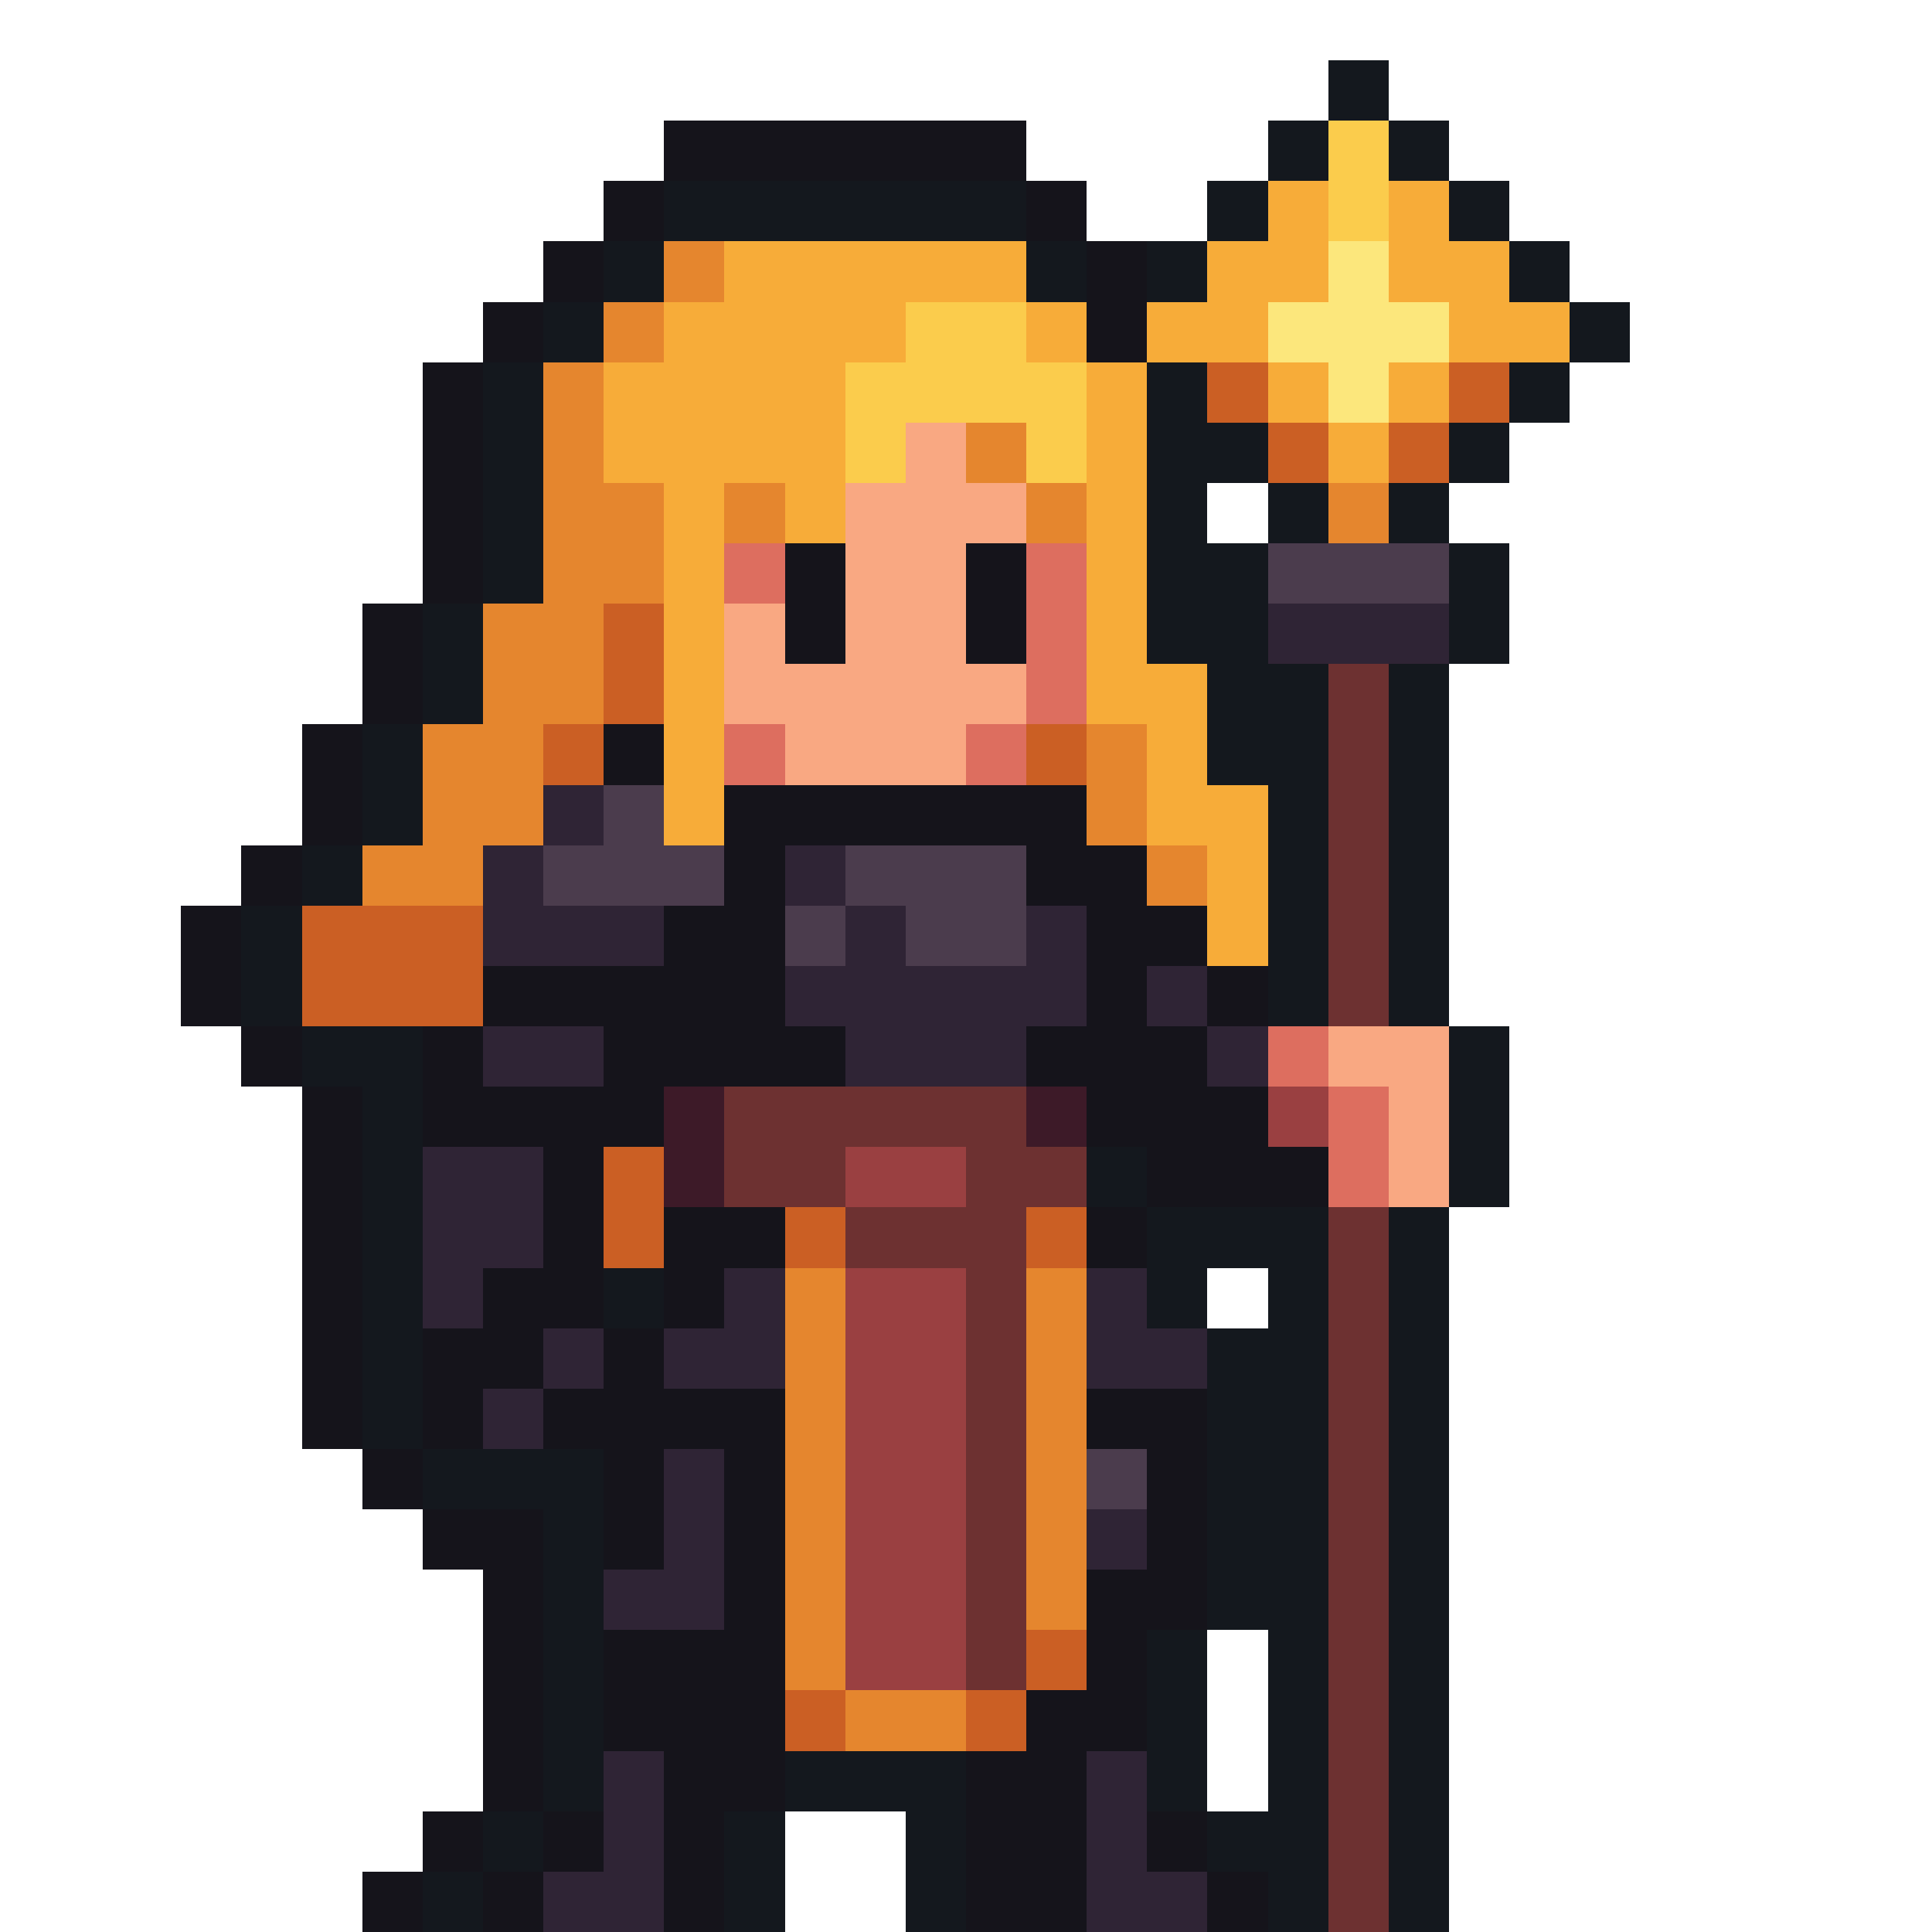
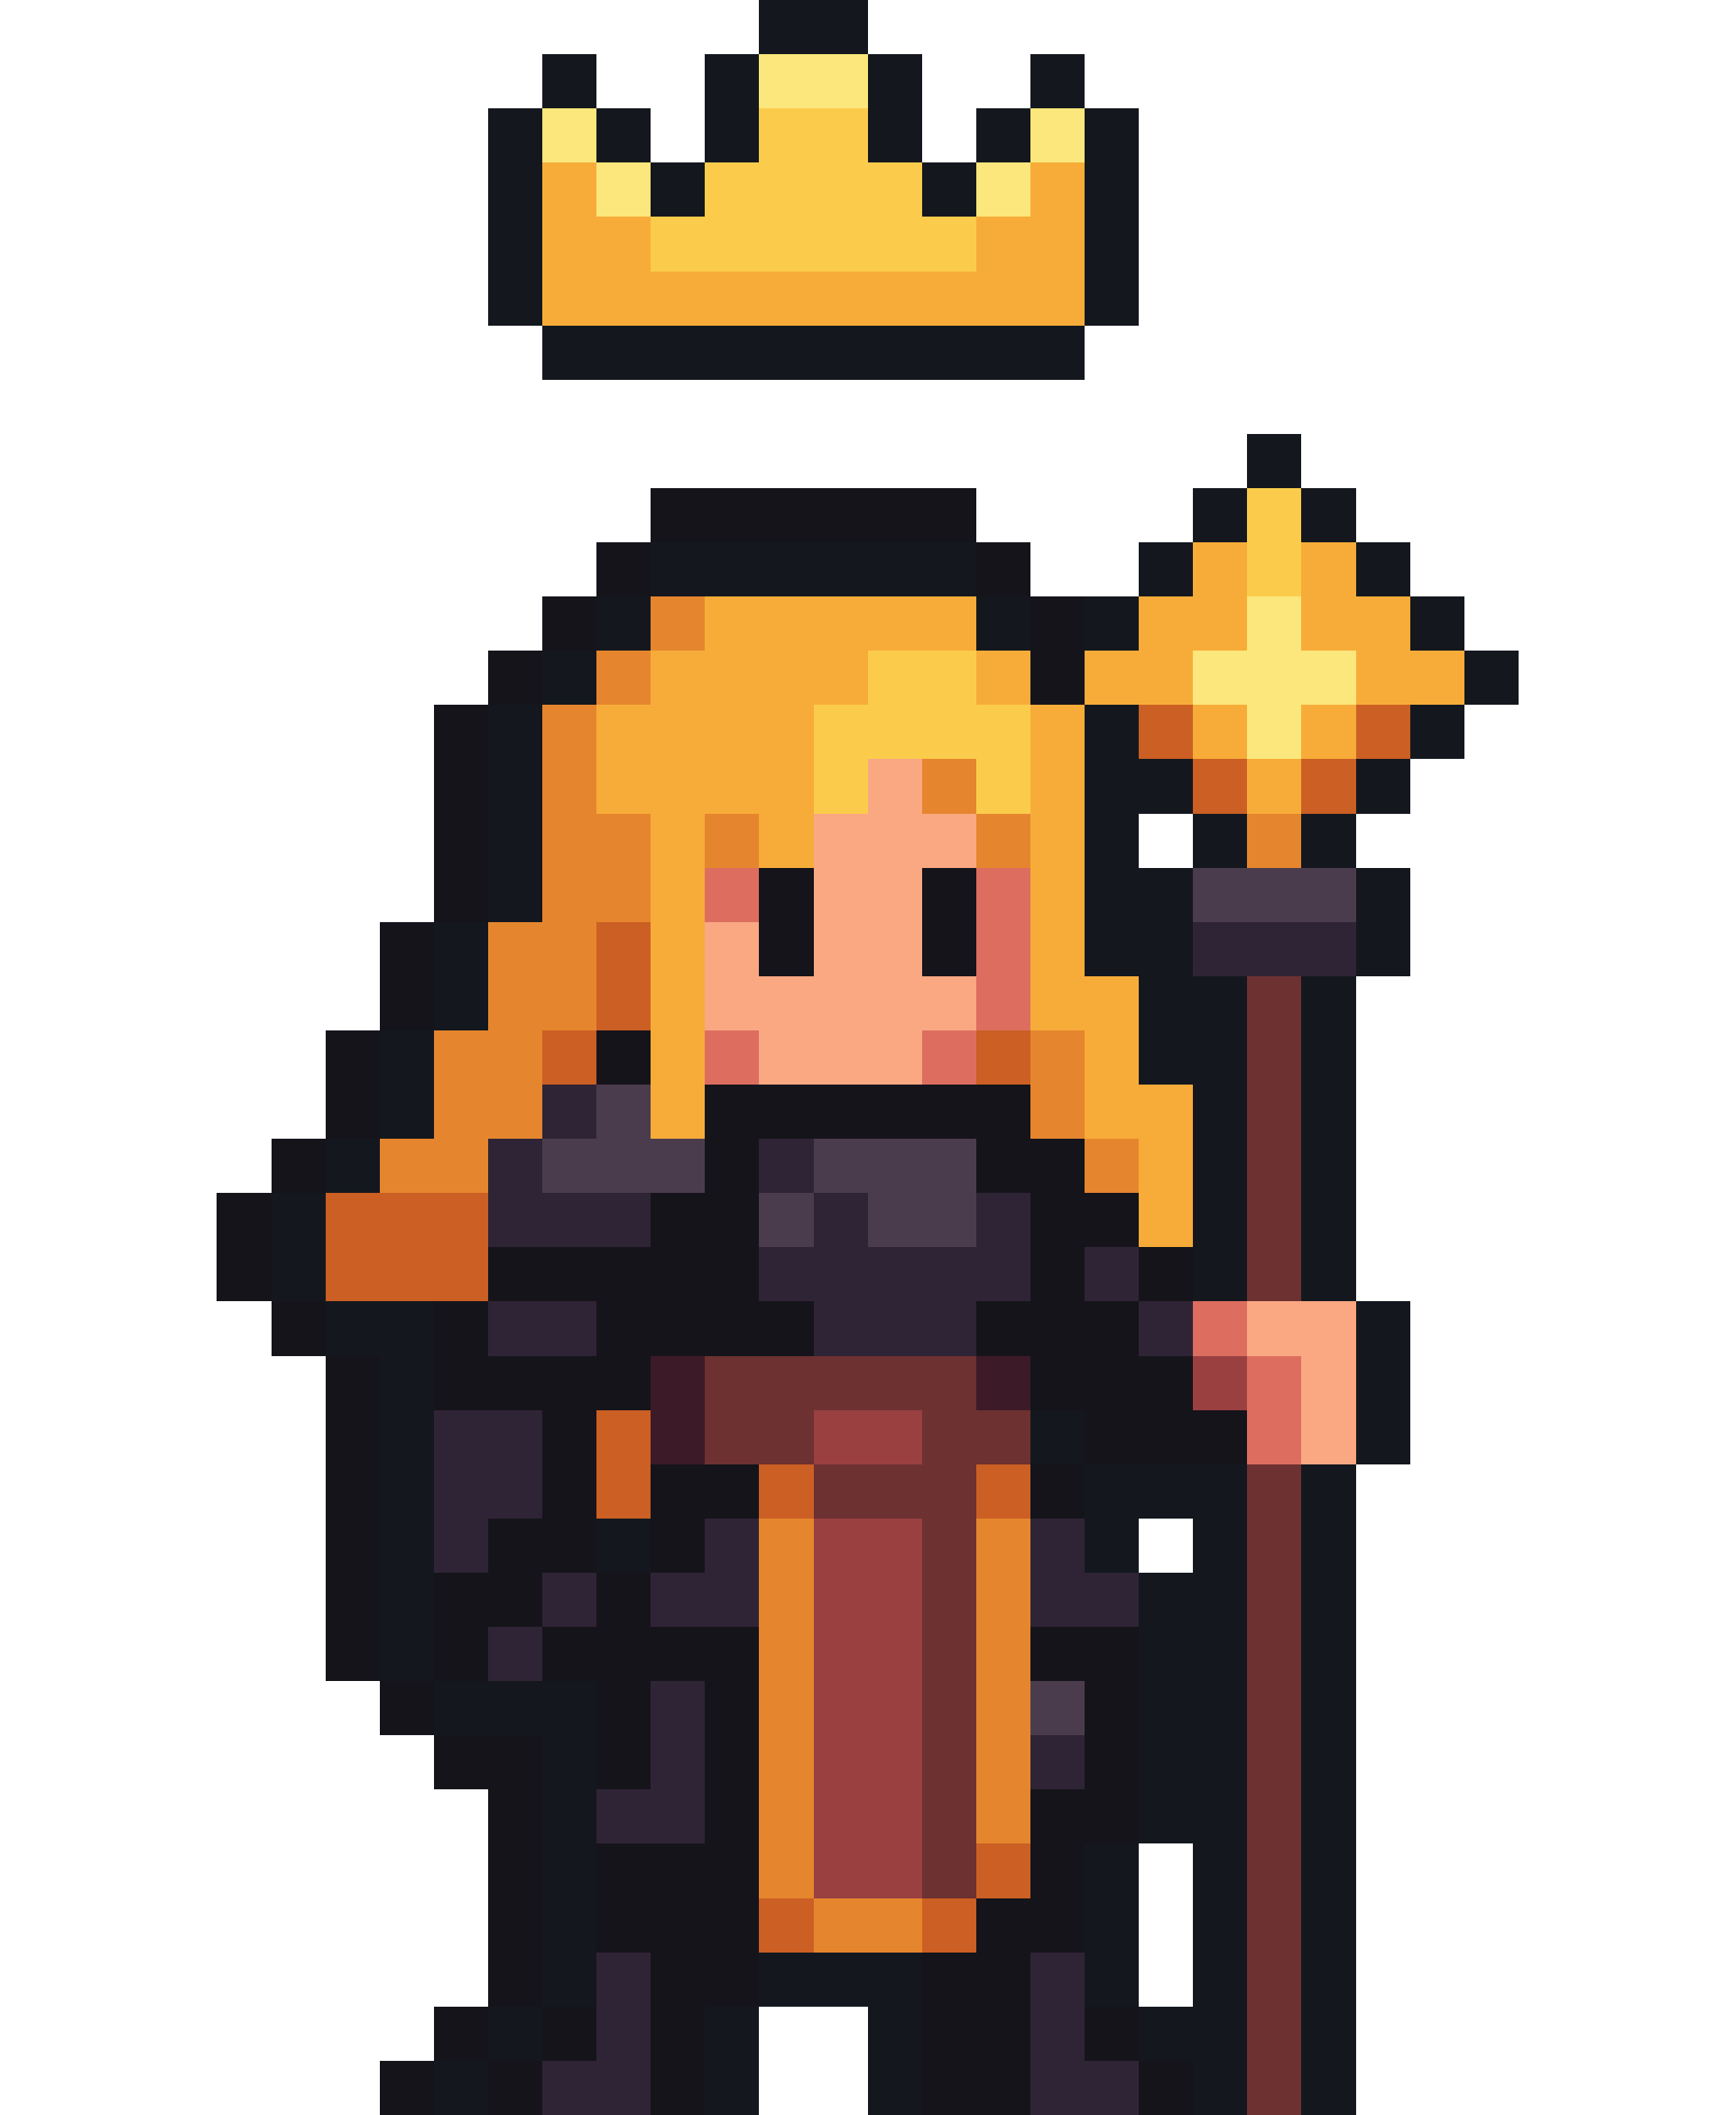
- <svg xmlns="http://www.w3.org/2000/svg" version="1.1" width="32" height="32" shape-rendering="crispEdges">
-   <rect x="22" y="1" width="1" height="1" fill="#14181E" />
-   <rect x="11" y="2" width="6" height="1" fill="#15141B" />
-   <rect x="21" y="2" width="1" height="1" fill="#14181E" />
-   <rect x="22" y="2" width="1" height="2" fill="#FBCC4C" />
-   <rect x="23" y="2" width="1" height="1" fill="#14181E" />
-   <rect x="10" y="3" width="1" height="1" fill="#15141B" />
-   <rect x="11" y="3" width="6" height="1" fill="#14181E" />
-   <rect x="17" y="3" width="1" height="1" fill="#15141B" />
-   <rect x="20" y="3" width="1" height="1" fill="#14181E" />
-   <rect x="21" y="3" width="1" height="2" fill="#F7AC39" />
-   <rect x="23" y="3" width="1" height="2" fill="#F7AC39" />
-   <rect x="24" y="3" width="1" height="1" fill="#14181E" />
-   <rect x="9" y="4" width="1" height="1" fill="#15141B" />
-   <rect x="10" y="4" width="1" height="1" fill="#14181E" />
-   <rect x="11" y="4" width="1" height="1" fill="#E5862E" />
-   <rect x="12" y="4" width="5" height="1" fill="#F7AC39" />
-   <rect x="17" y="4" width="1" height="1" fill="#14181E" />
-   <rect x="18" y="4" width="1" height="2" fill="#15141B" />
-   <rect x="19" y="4" width="1" height="1" fill="#14181E" />
-   <rect x="20" y="4" width="1" height="2" fill="#F7AC39" />
-   <rect x="22" y="4" width="1" height="3" fill="#FCE77C" />
-   <rect x="24" y="4" width="1" height="2" fill="#F7AC39" />
-   <rect x="25" y="4" width="1" height="1" fill="#14181E" />
-   <rect x="8" y="5" width="1" height="1" fill="#15141B" />
-   <rect x="9" y="5" width="1" height="1" fill="#14181E" />
-   <rect x="10" y="5" width="1" height="1" fill="#E5862E" />
-   <rect x="11" y="5" width="4" height="1" fill="#F7AC39" />
-   <rect x="15" y="5" width="2" height="2" fill="#FBCC4C" />
-   <rect x="17" y="5" width="1" height="1" fill="#F7AC39" />
-   <rect x="19" y="5" width="1" height="1" fill="#F7AC39" />
-   <rect x="21" y="5" width="1" height="1" fill="#FCE77C" />
-   <rect x="23" y="5" width="1" height="1" fill="#FCE77C" />
-   <rect x="25" y="5" width="1" height="1" fill="#F7AC39" />
-   <rect x="26" y="5" width="1" height="1" fill="#14181E" />
-   <rect x="7" y="6" width="1" height="4" fill="#15141B" />
-   <rect x="8" y="6" width="1" height="4" fill="#14181E" />
-   <rect x="9" y="6" width="1" height="6" fill="#E5862E" />
-   <rect x="10" y="6" width="4" height="2" fill="#F7AC39" />
-   <rect x="14" y="6" width="1" height="2" fill="#FBCC4C" />
-   <rect x="17" y="6" width="1" height="2" fill="#FBCC4C" />
-   <rect x="18" y="6" width="1" height="6" fill="#F7AC39" />
-   <rect x="19" y="6" width="1" height="5" fill="#14181E" />
-   <rect x="20" y="6" width="1" height="1" fill="#CB5F24" />
-   <rect x="21" y="6" width="1" height="1" fill="#F7AC39" />
-   <rect x="23" y="6" width="1" height="1" fill="#F7AC39" />
-   <rect x="24" y="6" width="1" height="1" fill="#CB5F24" />
-   <rect x="25" y="6" width="1" height="1" fill="#14181E" />
-   <rect x="15" y="7" width="1" height="6" fill="#F9A882" />
-   <rect x="16" y="7" width="1" height="1" fill="#E5862E" />
-   <rect x="20" y="7" width="1" height="1" fill="#14181E" />
-   <rect x="21" y="7" width="1" height="1" fill="#CB5F24" />
-   <rect x="22" y="7" width="1" height="1" fill="#F7AC39" />
-   <rect x="23" y="7" width="1" height="1" fill="#CB5F24" />
-   <rect x="24" y="7" width="1" height="1" fill="#14181E" />
-   <rect x="10" y="8" width="1" height="2" fill="#E5862E" />
-   <rect x="11" y="8" width="1" height="6" fill="#F7AC39" />
-   <rect x="12" y="8" width="1" height="1" fill="#E5862E" />
-   <rect x="13" y="8" width="1" height="1" fill="#F7AC39" />
-   <rect x="14" y="8" width="1" height="5" fill="#F9A882" />
-   <rect x="16" y="8" width="1" height="1" fill="#F9A882" />
-   <rect x="17" y="8" width="1" height="1" fill="#E5862E" />
-   <rect x="21" y="8" width="1" height="1" fill="#14181E" />
-   <rect x="22" y="8" width="1" height="1" fill="#E5862E" />
+ <svg xmlns="http://www.w3.org/2000/svg" version="1.1" width="32" height="39" shape-rendering="crispEdges">
+   <rect x="14" y="0" width="2" height="1" fill="#14181E" />
+   <rect x="10" y="1" width="1" height="1" fill="#14181E" />
+   <rect x="13" y="1" width="1" height="2" fill="#14181E" />
+   <rect x="14" y="1" width="2" height="1" fill="#FCE77C" />
+   <rect x="16" y="1" width="1" height="2" fill="#14181E" />
+   <rect x="19" y="1" width="1" height="1" fill="#14181E" />
+   <rect x="9" y="2" width="1" height="4" fill="#14181E" />
+   <rect x="10" y="2" width="1" height="1" fill="#FCE77C" />
+   <rect x="11" y="2" width="1" height="1" fill="#14181E" />
+   <rect x="14" y="2" width="2" height="3" fill="#FBCC4C" />
+   <rect x="18" y="2" width="1" height="1" fill="#14181E" />
+   <rect x="19" y="2" width="1" height="1" fill="#FCE77C" />
+   <rect x="20" y="2" width="1" height="4" fill="#14181E" />
+   <rect x="10" y="3" width="1" height="3" fill="#F7AC39" />
+   <rect x="11" y="3" width="1" height="1" fill="#FCE77C" />
+   <rect x="12" y="3" width="1" height="1" fill="#14181E" />
+   <rect x="13" y="3" width="1" height="2" fill="#FBCC4C" />
+   <rect x="16" y="3" width="1" height="2" fill="#FBCC4C" />
+   <rect x="17" y="3" width="1" height="1" fill="#14181E" />
+   <rect x="18" y="3" width="1" height="1" fill="#FCE77C" />
+   <rect x="19" y="3" width="1" height="3" fill="#F7AC39" />
+   <rect x="11" y="4" width="1" height="2" fill="#F7AC39" />
+   <rect x="12" y="4" width="1" height="1" fill="#FBCC4C" />
+   <rect x="17" y="4" width="1" height="1" fill="#FBCC4C" />
+   <rect x="18" y="4" width="1" height="2" fill="#F7AC39" />
+   <rect x="12" y="5" width="6" height="1" fill="#F7AC39" />
+   <rect x="10" y="6" width="10" height="1" fill="#14181E" />
  <rect x="23" y="8" width="1" height="1" fill="#14181E" />
-   <rect x="12" y="9" width="1" height="1" fill="#DD6E5F" />
-   <rect x="13" y="9" width="1" height="2" fill="#15141B" />
-   <rect x="16" y="9" width="1" height="2" fill="#15141B" />
-   <rect x="17" y="9" width="1" height="3" fill="#DD6E5F" />
-   <rect x="20" y="9" width="1" height="4" fill="#14181E" />
-   <rect x="21" y="9" width="3" height="1" fill="#4B3C4D" />
-   <rect x="24" y="9" width="1" height="2" fill="#14181E" />
-   <rect x="6" y="10" width="1" height="2" fill="#15141B" />
-   <rect x="7" y="10" width="1" height="2" fill="#14181E" />
-   <rect x="8" y="10" width="1" height="4" fill="#E5862E" />
-   <rect x="10" y="10" width="1" height="2" fill="#CB5F24" />
-   <rect x="12" y="10" width="1" height="2" fill="#F9A882" />
-   <rect x="21" y="10" width="3" height="1" fill="#2F2435" />
-   <rect x="13" y="11" width="1" height="2" fill="#F9A882" />
-   <rect x="16" y="11" width="1" height="1" fill="#F9A882" />
-   <rect x="19" y="11" width="1" height="3" fill="#F7AC39" />
-   <rect x="21" y="11" width="1" height="6" fill="#14181E" />
-   <rect x="22" y="11" width="1" height="6" fill="#6D3131" />
-   <rect x="23" y="11" width="1" height="6" fill="#14181E" />
-   <rect x="5" y="12" width="1" height="2" fill="#15141B" />
-   <rect x="6" y="12" width="1" height="2" fill="#14181E" />
-   <rect x="7" y="12" width="1" height="3" fill="#E5862E" />
-   <rect x="9" y="12" width="1" height="1" fill="#CB5F24" />
-   <rect x="10" y="12" width="1" height="1" fill="#15141B" />
-   <rect x="12" y="12" width="1" height="1" fill="#DD6E5F" />
-   <rect x="16" y="12" width="1" height="1" fill="#DD6E5F" />
-   <rect x="17" y="12" width="1" height="1" fill="#CB5F24" />
-   <rect x="18" y="12" width="1" height="2" fill="#E5862E" />
-   <rect x="9" y="13" width="1" height="1" fill="#2F2435" />
-   <rect x="10" y="13" width="1" height="2" fill="#4B3C4D" />
-   <rect x="12" y="13" width="6" height="1" fill="#15141B" />
-   <rect x="20" y="13" width="1" height="3" fill="#F7AC39" />
-   <rect x="4" y="14" width="1" height="1" fill="#15141B" />
-   <rect x="5" y="14" width="1" height="1" fill="#14181E" />
-   <rect x="6" y="14" width="1" height="1" fill="#E5862E" />
-   <rect x="8" y="14" width="1" height="2" fill="#2F2435" />
-   <rect x="9" y="14" width="1" height="1" fill="#4B3C4D" />
-   <rect x="11" y="14" width="1" height="1" fill="#4B3C4D" />
-   <rect x="12" y="14" width="1" height="4" fill="#15141B" />
-   <rect x="13" y="14" width="1" height="1" fill="#2F2435" />
-   <rect x="14" y="14" width="3" height="1" fill="#4B3C4D" />
-   <rect x="17" y="14" width="2" height="1" fill="#15141B" />
-   <rect x="19" y="14" width="1" height="1" fill="#E5862E" />
-   <rect x="3" y="15" width="1" height="2" fill="#15141B" />
-   <rect x="4" y="15" width="1" height="2" fill="#14181E" />
-   <rect x="5" y="15" width="3" height="2" fill="#CB5F24" />
-   <rect x="9" y="15" width="2" height="1" fill="#2F2435" />
-   <rect x="11" y="15" width="1" height="3" fill="#15141B" />
-   <rect x="13" y="15" width="1" height="1" fill="#4B3C4D" />
-   <rect x="14" y="15" width="1" height="3" fill="#2F2435" />
-   <rect x="15" y="15" width="2" height="1" fill="#4B3C4D" />
-   <rect x="17" y="15" width="1" height="2" fill="#2F2435" />
-   <rect x="18" y="15" width="2" height="1" fill="#15141B" />
-   <rect x="8" y="16" width="3" height="1" fill="#15141B" />
-   <rect x="13" y="16" width="1" height="1" fill="#2F2435" />
-   <rect x="15" y="16" width="2" height="2" fill="#2F2435" />
-   <rect x="18" y="16" width="1" height="3" fill="#15141B" />
-   <rect x="19" y="16" width="1" height="1" fill="#2F2435" />
-   <rect x="20" y="16" width="1" height="1" fill="#15141B" />
-   <rect x="4" y="17" width="1" height="1" fill="#15141B" />
-   <rect x="5" y="17" width="2" height="1" fill="#14181E" />
+   <rect x="12" y="9" width="6" height="1" fill="#15141B" />
+   <rect x="22" y="9" width="1" height="1" fill="#14181E" />
+   <rect x="23" y="9" width="1" height="2" fill="#FBCC4C" />
+   <rect x="24" y="9" width="1" height="1" fill="#14181E" />
+   <rect x="11" y="10" width="1" height="1" fill="#15141B" />
+   <rect x="12" y="10" width="6" height="1" fill="#14181E" />
+   <rect x="18" y="10" width="1" height="1" fill="#15141B" />
+   <rect x="21" y="10" width="1" height="1" fill="#14181E" />
+   <rect x="22" y="10" width="1" height="2" fill="#F7AC39" />
+   <rect x="24" y="10" width="1" height="2" fill="#F7AC39" />
+   <rect x="25" y="10" width="1" height="1" fill="#14181E" />
+   <rect x="10" y="11" width="1" height="1" fill="#15141B" />
+   <rect x="11" y="11" width="1" height="1" fill="#14181E" />
+   <rect x="12" y="11" width="1" height="1" fill="#E5862E" />
+   <rect x="13" y="11" width="5" height="1" fill="#F7AC39" />
+   <rect x="18" y="11" width="1" height="1" fill="#14181E" />
+   <rect x="19" y="11" width="1" height="2" fill="#15141B" />
+   <rect x="20" y="11" width="1" height="1" fill="#14181E" />
+   <rect x="21" y="11" width="1" height="2" fill="#F7AC39" />
+   <rect x="23" y="11" width="1" height="3" fill="#FCE77C" />
+   <rect x="25" y="11" width="1" height="2" fill="#F7AC39" />
+   <rect x="26" y="11" width="1" height="1" fill="#14181E" />
+   <rect x="9" y="12" width="1" height="1" fill="#15141B" />
+   <rect x="10" y="12" width="1" height="1" fill="#14181E" />
+   <rect x="11" y="12" width="1" height="1" fill="#E5862E" />
+   <rect x="12" y="12" width="4" height="1" fill="#F7AC39" />
+   <rect x="16" y="12" width="2" height="2" fill="#FBCC4C" />
+   <rect x="18" y="12" width="1" height="1" fill="#F7AC39" />
+   <rect x="20" y="12" width="1" height="1" fill="#F7AC39" />
+   <rect x="22" y="12" width="1" height="1" fill="#FCE77C" />
+   <rect x="24" y="12" width="1" height="1" fill="#FCE77C" />
+   <rect x="26" y="12" width="1" height="1" fill="#F7AC39" />
+   <rect x="27" y="12" width="1" height="1" fill="#14181E" />
+   <rect x="8" y="13" width="1" height="4" fill="#15141B" />
+   <rect x="9" y="13" width="1" height="4" fill="#14181E" />
+   <rect x="10" y="13" width="1" height="6" fill="#E5862E" />
+   <rect x="11" y="13" width="4" height="2" fill="#F7AC39" />
+   <rect x="15" y="13" width="1" height="2" fill="#FBCC4C" />
+   <rect x="18" y="13" width="1" height="2" fill="#FBCC4C" />
+   <rect x="19" y="13" width="1" height="6" fill="#F7AC39" />
+   <rect x="20" y="13" width="1" height="5" fill="#14181E" />
+   <rect x="21" y="13" width="1" height="1" fill="#CB5F24" />
+   <rect x="22" y="13" width="1" height="1" fill="#F7AC39" />
+   <rect x="24" y="13" width="1" height="1" fill="#F7AC39" />
+   <rect x="25" y="13" width="1" height="1" fill="#CB5F24" />
+   <rect x="26" y="13" width="1" height="1" fill="#14181E" />
+   <rect x="16" y="14" width="1" height="6" fill="#F9A882" />
+   <rect x="17" y="14" width="1" height="1" fill="#E5862E" />
+   <rect x="21" y="14" width="1" height="1" fill="#14181E" />
+   <rect x="22" y="14" width="1" height="1" fill="#CB5F24" />
+   <rect x="23" y="14" width="1" height="1" fill="#F7AC39" />
+   <rect x="24" y="14" width="1" height="1" fill="#CB5F24" />
+   <rect x="25" y="14" width="1" height="1" fill="#14181E" />
+   <rect x="11" y="15" width="1" height="2" fill="#E5862E" />
+   <rect x="12" y="15" width="1" height="6" fill="#F7AC39" />
+   <rect x="13" y="15" width="1" height="1" fill="#E5862E" />
+   <rect x="14" y="15" width="1" height="1" fill="#F7AC39" />
+   <rect x="15" y="15" width="1" height="5" fill="#F9A882" />
+   <rect x="17" y="15" width="1" height="1" fill="#F9A882" />
+   <rect x="18" y="15" width="1" height="1" fill="#E5862E" />
+   <rect x="22" y="15" width="1" height="1" fill="#14181E" />
+   <rect x="23" y="15" width="1" height="1" fill="#E5862E" />
+   <rect x="24" y="15" width="1" height="1" fill="#14181E" />
+   <rect x="13" y="16" width="1" height="1" fill="#DD6E5F" />
+   <rect x="14" y="16" width="1" height="2" fill="#15141B" />
+   <rect x="17" y="16" width="1" height="2" fill="#15141B" />
+   <rect x="18" y="16" width="1" height="3" fill="#DD6E5F" />
+   <rect x="21" y="16" width="1" height="4" fill="#14181E" />
+   <rect x="22" y="16" width="3" height="1" fill="#4B3C4D" />
+   <rect x="25" y="16" width="1" height="2" fill="#14181E" />
  <rect x="7" y="17" width="1" height="2" fill="#15141B" />
-   <rect x="8" y="17" width="2" height="1" fill="#2F2435" />
-   <rect x="10" y="17" width="1" height="2" fill="#15141B" />
-   <rect x="13" y="17" width="1" height="1" fill="#15141B" />
-   <rect x="17" y="17" width="1" height="1" fill="#15141B" />
-   <rect x="19" y="17" width="1" height="3" fill="#15141B" />
-   <rect x="20" y="17" width="1" height="1" fill="#2F2435" />
-   <rect x="21" y="17" width="1" height="1" fill="#DD6E5F" />
-   <rect x="22" y="17" width="2" height="1" fill="#F9A882" />
-   <rect x="24" y="17" width="1" height="3" fill="#14181E" />
-   <rect x="5" y="18" width="1" height="6" fill="#15141B" />
-   <rect x="6" y="18" width="1" height="6" fill="#14181E" />
-   <rect x="8" y="18" width="2" height="1" fill="#15141B" />
-   <rect x="11" y="18" width="1" height="2" fill="#3D1A28" />
-   <rect x="12" y="18" width="5" height="1" fill="#6D3131" />
-   <rect x="17" y="18" width="1" height="1" fill="#3D1A28" />
-   <rect x="20" y="18" width="1" height="2" fill="#15141B" />
-   <rect x="21" y="18" width="1" height="1" fill="#9A4041" />
-   <rect x="22" y="18" width="1" height="2" fill="#DD6E5F" />
-   <rect x="23" y="18" width="1" height="2" fill="#F9A882" />
-   <rect x="7" y="19" width="2" height="2" fill="#2F2435" />
-   <rect x="9" y="19" width="1" height="3" fill="#15141B" />
-   <rect x="10" y="19" width="1" height="2" fill="#CB5F24" />
-   <rect x="12" y="19" width="2" height="1" fill="#6D3131" />
-   <rect x="14" y="19" width="2" height="1" fill="#9A4041" />
-   <rect x="16" y="19" width="2" height="1" fill="#6D3131" />
-   <rect x="18" y="19" width="1" height="1" fill="#14181E" />
-   <rect x="21" y="19" width="1" height="1" fill="#15141B" />
-   <rect x="11" y="20" width="2" height="1" fill="#15141B" />
-   <rect x="13" y="20" width="1" height="1" fill="#CB5F24" />
-   <rect x="14" y="20" width="3" height="1" fill="#6D3131" />
-   <rect x="17" y="20" width="1" height="1" fill="#CB5F24" />
-   <rect x="18" y="20" width="1" height="1" fill="#15141B" />
-   <rect x="19" y="20" width="3" height="1" fill="#14181E" />
-   <rect x="22" y="20" width="1" height="12" fill="#6D3131" />
-   <rect x="23" y="20" width="1" height="12" fill="#14181E" />
-   <rect x="7" y="21" width="1" height="1" fill="#2F2435" />
-   <rect x="8" y="21" width="1" height="2" fill="#15141B" />
-   <rect x="10" y="21" width="1" height="1" fill="#14181E" />
-   <rect x="11" y="21" width="1" height="1" fill="#15141B" />
-   <rect x="12" y="21" width="1" height="2" fill="#2F2435" />
-   <rect x="13" y="21" width="1" height="7" fill="#E5862E" />
-   <rect x="14" y="21" width="2" height="7" fill="#9A4041" />
-   <rect x="16" y="21" width="1" height="7" fill="#6D3131" />
-   <rect x="17" y="21" width="1" height="6" fill="#E5862E" />
-   <rect x="18" y="21" width="1" height="2" fill="#2F2435" />
-   <rect x="19" y="21" width="1" height="1" fill="#14181E" />
-   <rect x="21" y="21" width="1" height="11" fill="#14181E" />
-   <rect x="7" y="22" width="1" height="2" fill="#15141B" />
-   <rect x="9" y="22" width="1" height="1" fill="#2F2435" />
-   <rect x="10" y="22" width="1" height="4" fill="#15141B" />
-   <rect x="11" y="22" width="1" height="1" fill="#2F2435" />
-   <rect x="19" y="22" width="1" height="1" fill="#2F2435" />
-   <rect x="20" y="22" width="1" height="5" fill="#14181E" />
-   <rect x="8" y="23" width="1" height="1" fill="#2F2435" />
-   <rect x="9" y="23" width="1" height="1" fill="#15141B" />
-   <rect x="11" y="23" width="2" height="1" fill="#15141B" />
-   <rect x="18" y="23" width="2" height="1" fill="#15141B" />
-   <rect x="6" y="24" width="1" height="1" fill="#15141B" />
-   <rect x="7" y="24" width="3" height="1" fill="#14181E" />
-   <rect x="11" y="24" width="1" height="3" fill="#2F2435" />
-   <rect x="12" y="24" width="1" height="6" fill="#15141B" />
-   <rect x="18" y="24" width="1" height="1" fill="#4B3C4D" />
-   <rect x="19" y="24" width="1" height="3" fill="#15141B" />
-   <rect x="7" y="25" width="2" height="1" fill="#15141B" />
-   <rect x="9" y="25" width="1" height="5" fill="#14181E" />
-   <rect x="18" y="25" width="1" height="1" fill="#2F2435" />
-   <rect x="8" y="26" width="1" height="4" fill="#15141B" />
-   <rect x="10" y="26" width="1" height="1" fill="#2F2435" />
-   <rect x="18" y="26" width="1" height="3" fill="#15141B" />
-   <rect x="10" y="27" width="2" height="2" fill="#15141B" />
-   <rect x="17" y="27" width="1" height="1" fill="#CB5F24" />
-   <rect x="19" y="27" width="1" height="3" fill="#14181E" />
-   <rect x="13" y="28" width="1" height="1" fill="#CB5F24" />
-   <rect x="14" y="28" width="2" height="1" fill="#E5862E" />
-   <rect x="16" y="28" width="1" height="1" fill="#CB5F24" />
-   <rect x="17" y="28" width="1" height="4" fill="#15141B" />
-   <rect x="10" y="29" width="1" height="3" fill="#2F2435" />
-   <rect x="11" y="29" width="1" height="3" fill="#15141B" />
-   <rect x="13" y="29" width="3" height="1" fill="#14181E" />
-   <rect x="16" y="29" width="1" height="3" fill="#15141B" />
-   <rect x="18" y="29" width="1" height="3" fill="#2F2435" />
-   <rect x="7" y="30" width="1" height="1" fill="#15141B" />
-   <rect x="8" y="30" width="1" height="1" fill="#14181E" />
-   <rect x="9" y="30" width="1" height="1" fill="#15141B" />
-   <rect x="12" y="30" width="1" height="2" fill="#14181E" />
-   <rect x="15" y="30" width="1" height="2" fill="#14181E" />
-   <rect x="19" y="30" width="1" height="1" fill="#15141B" />
-   <rect x="20" y="30" width="1" height="1" fill="#14181E" />
-   <rect x="6" y="31" width="1" height="1" fill="#15141B" />
-   <rect x="7" y="31" width="1" height="1" fill="#14181E" />
-   <rect x="8" y="31" width="1" height="1" fill="#15141B" />
-   <rect x="9" y="31" width="1" height="1" fill="#2F2435" />
-   <rect x="19" y="31" width="1" height="1" fill="#2F2435" />
-   <rect x="20" y="31" width="1" height="1" fill="#15141B" />
+   <rect x="8" y="17" width="1" height="2" fill="#14181E" />
+   <rect x="9" y="17" width="1" height="4" fill="#E5862E" />
+   <rect x="11" y="17" width="1" height="2" fill="#CB5F24" />
+   <rect x="13" y="17" width="1" height="2" fill="#F9A882" />
+   <rect x="22" y="17" width="3" height="1" fill="#2F2435" />
+   <rect x="14" y="18" width="1" height="2" fill="#F9A882" />
+   <rect x="17" y="18" width="1" height="1" fill="#F9A882" />
+   <rect x="20" y="18" width="1" height="3" fill="#F7AC39" />
+   <rect x="22" y="18" width="1" height="6" fill="#14181E" />
+   <rect x="23" y="18" width="1" height="6" fill="#6D3131" />
+   <rect x="24" y="18" width="1" height="6" fill="#14181E" />
+   <rect x="6" y="19" width="1" height="2" fill="#15141B" />
+   <rect x="7" y="19" width="1" height="2" fill="#14181E" />
+   <rect x="8" y="19" width="1" height="3" fill="#E5862E" />
+   <rect x="10" y="19" width="1" height="1" fill="#CB5F24" />
+   <rect x="11" y="19" width="1" height="1" fill="#15141B" />
+   <rect x="13" y="19" width="1" height="1" fill="#DD6E5F" />
+   <rect x="17" y="19" width="1" height="1" fill="#DD6E5F" />
+   <rect x="18" y="19" width="1" height="1" fill="#CB5F24" />
+   <rect x="19" y="19" width="1" height="2" fill="#E5862E" />
+   <rect x="10" y="20" width="1" height="1" fill="#2F2435" />
+   <rect x="11" y="20" width="1" height="2" fill="#4B3C4D" />
+   <rect x="13" y="20" width="6" height="1" fill="#15141B" />
+   <rect x="21" y="20" width="1" height="3" fill="#F7AC39" />
+   <rect x="5" y="21" width="1" height="1" fill="#15141B" />
+   <rect x="6" y="21" width="1" height="1" fill="#14181E" />
+   <rect x="7" y="21" width="1" height="1" fill="#E5862E" />
+   <rect x="9" y="21" width="1" height="2" fill="#2F2435" />
+   <rect x="10" y="21" width="1" height="1" fill="#4B3C4D" />
+   <rect x="12" y="21" width="1" height="1" fill="#4B3C4D" />
+   <rect x="13" y="21" width="1" height="4" fill="#15141B" />
+   <rect x="14" y="21" width="1" height="1" fill="#2F2435" />
+   <rect x="15" y="21" width="3" height="1" fill="#4B3C4D" />
+   <rect x="18" y="21" width="2" height="1" fill="#15141B" />
+   <rect x="20" y="21" width="1" height="1" fill="#E5862E" />
+   <rect x="4" y="22" width="1" height="2" fill="#15141B" />
+   <rect x="5" y="22" width="1" height="2" fill="#14181E" />
+   <rect x="6" y="22" width="3" height="2" fill="#CB5F24" />
+   <rect x="10" y="22" width="2" height="1" fill="#2F2435" />
+   <rect x="12" y="22" width="1" height="3" fill="#15141B" />
+   <rect x="14" y="22" width="1" height="1" fill="#4B3C4D" />
+   <rect x="15" y="22" width="1" height="3" fill="#2F2435" />
+   <rect x="16" y="22" width="2" height="1" fill="#4B3C4D" />
+   <rect x="18" y="22" width="1" height="2" fill="#2F2435" />
+   <rect x="19" y="22" width="2" height="1" fill="#15141B" />
+   <rect x="9" y="23" width="3" height="1" fill="#15141B" />
+   <rect x="14" y="23" width="1" height="1" fill="#2F2435" />
+   <rect x="16" y="23" width="2" height="2" fill="#2F2435" />
+   <rect x="19" y="23" width="1" height="3" fill="#15141B" />
+   <rect x="20" y="23" width="1" height="1" fill="#2F2435" />
+   <rect x="21" y="23" width="1" height="1" fill="#15141B" />
+   <rect x="5" y="24" width="1" height="1" fill="#15141B" />
+   <rect x="6" y="24" width="2" height="1" fill="#14181E" />
+   <rect x="8" y="24" width="1" height="2" fill="#15141B" />
+   <rect x="9" y="24" width="2" height="1" fill="#2F2435" />
+   <rect x="11" y="24" width="1" height="2" fill="#15141B" />
+   <rect x="14" y="24" width="1" height="1" fill="#15141B" />
+   <rect x="18" y="24" width="1" height="1" fill="#15141B" />
+   <rect x="20" y="24" width="1" height="3" fill="#15141B" />
+   <rect x="21" y="24" width="1" height="1" fill="#2F2435" />
+   <rect x="22" y="24" width="1" height="1" fill="#DD6E5F" />
+   <rect x="23" y="24" width="2" height="1" fill="#F9A882" />
+   <rect x="25" y="24" width="1" height="3" fill="#14181E" />
+   <rect x="6" y="25" width="1" height="6" fill="#15141B" />
+   <rect x="7" y="25" width="1" height="6" fill="#14181E" />
+   <rect x="9" y="25" width="2" height="1" fill="#15141B" />
+   <rect x="12" y="25" width="1" height="2" fill="#3D1A28" />
+   <rect x="13" y="25" width="5" height="1" fill="#6D3131" />
+   <rect x="18" y="25" width="1" height="1" fill="#3D1A28" />
+   <rect x="21" y="25" width="1" height="2" fill="#15141B" />
+   <rect x="22" y="25" width="1" height="1" fill="#9A4041" />
+   <rect x="23" y="25" width="1" height="2" fill="#DD6E5F" />
+   <rect x="24" y="25" width="1" height="2" fill="#F9A882" />
+   <rect x="8" y="26" width="2" height="2" fill="#2F2435" />
+   <rect x="10" y="26" width="1" height="3" fill="#15141B" />
+   <rect x="11" y="26" width="1" height="2" fill="#CB5F24" />
+   <rect x="13" y="26" width="2" height="1" fill="#6D3131" />
+   <rect x="15" y="26" width="2" height="1" fill="#9A4041" />
+   <rect x="17" y="26" width="2" height="1" fill="#6D3131" />
+   <rect x="19" y="26" width="1" height="1" fill="#14181E" />
+   <rect x="22" y="26" width="1" height="1" fill="#15141B" />
+   <rect x="12" y="27" width="2" height="1" fill="#15141B" />
+   <rect x="14" y="27" width="1" height="1" fill="#CB5F24" />
+   <rect x="15" y="27" width="3" height="1" fill="#6D3131" />
+   <rect x="18" y="27" width="1" height="1" fill="#CB5F24" />
+   <rect x="19" y="27" width="1" height="1" fill="#15141B" />
+   <rect x="20" y="27" width="3" height="1" fill="#14181E" />
+   <rect x="23" y="27" width="1" height="12" fill="#6D3131" />
+   <rect x="24" y="27" width="1" height="12" fill="#14181E" />
+   <rect x="8" y="28" width="1" height="1" fill="#2F2435" />
+   <rect x="9" y="28" width="1" height="2" fill="#15141B" />
+   <rect x="11" y="28" width="1" height="1" fill="#14181E" />
+   <rect x="12" y="28" width="1" height="1" fill="#15141B" />
+   <rect x="13" y="28" width="1" height="2" fill="#2F2435" />
+   <rect x="14" y="28" width="1" height="7" fill="#E5862E" />
+   <rect x="15" y="28" width="2" height="7" fill="#9A4041" />
+   <rect x="17" y="28" width="1" height="7" fill="#6D3131" />
+   <rect x="18" y="28" width="1" height="6" fill="#E5862E" />
+   <rect x="19" y="28" width="1" height="2" fill="#2F2435" />
+   <rect x="20" y="28" width="1" height="1" fill="#14181E" />
+   <rect x="22" y="28" width="1" height="11" fill="#14181E" />
+   <rect x="8" y="29" width="1" height="2" fill="#15141B" />
+   <rect x="10" y="29" width="1" height="1" fill="#2F2435" />
+   <rect x="11" y="29" width="1" height="4" fill="#15141B" />
+   <rect x="12" y="29" width="1" height="1" fill="#2F2435" />
+   <rect x="20" y="29" width="1" height="1" fill="#2F2435" />
+   <rect x="21" y="29" width="1" height="5" fill="#14181E" />
+   <rect x="9" y="30" width="1" height="1" fill="#2F2435" />
+   <rect x="10" y="30" width="1" height="1" fill="#15141B" />
+   <rect x="12" y="30" width="2" height="1" fill="#15141B" />
+   <rect x="19" y="30" width="2" height="1" fill="#15141B" />
+   <rect x="7" y="31" width="1" height="1" fill="#15141B" />
+   <rect x="8" y="31" width="3" height="1" fill="#14181E" />
+   <rect x="12" y="31" width="1" height="3" fill="#2F2435" />
+   <rect x="13" y="31" width="1" height="6" fill="#15141B" />
+   <rect x="19" y="31" width="1" height="1" fill="#4B3C4D" />
+   <rect x="20" y="31" width="1" height="3" fill="#15141B" />
+   <rect x="8" y="32" width="2" height="1" fill="#15141B" />
+   <rect x="10" y="32" width="1" height="5" fill="#14181E" />
+   <rect x="19" y="32" width="1" height="1" fill="#2F2435" />
+   <rect x="9" y="33" width="1" height="4" fill="#15141B" />
+   <rect x="11" y="33" width="1" height="1" fill="#2F2435" />
+   <rect x="19" y="33" width="1" height="3" fill="#15141B" />
+   <rect x="11" y="34" width="2" height="2" fill="#15141B" />
+   <rect x="18" y="34" width="1" height="1" fill="#CB5F24" />
+   <rect x="20" y="34" width="1" height="3" fill="#14181E" />
+   <rect x="14" y="35" width="1" height="1" fill="#CB5F24" />
+   <rect x="15" y="35" width="2" height="1" fill="#E5862E" />
+   <rect x="17" y="35" width="1" height="1" fill="#CB5F24" />
+   <rect x="18" y="35" width="1" height="4" fill="#15141B" />
+   <rect x="11" y="36" width="1" height="3" fill="#2F2435" />
+   <rect x="12" y="36" width="1" height="3" fill="#15141B" />
+   <rect x="14" y="36" width="3" height="1" fill="#14181E" />
+   <rect x="17" y="36" width="1" height="3" fill="#15141B" />
+   <rect x="19" y="36" width="1" height="3" fill="#2F2435" />
+   <rect x="8" y="37" width="1" height="1" fill="#15141B" />
+   <rect x="9" y="37" width="1" height="1" fill="#14181E" />
+   <rect x="10" y="37" width="1" height="1" fill="#15141B" />
+   <rect x="13" y="37" width="1" height="2" fill="#14181E" />
+   <rect x="16" y="37" width="1" height="2" fill="#14181E" />
+   <rect x="20" y="37" width="1" height="1" fill="#15141B" />
+   <rect x="21" y="37" width="1" height="1" fill="#14181E" />
+   <rect x="7" y="38" width="1" height="1" fill="#15141B" />
+   <rect x="8" y="38" width="1" height="1" fill="#14181E" />
+   <rect x="9" y="38" width="1" height="1" fill="#15141B" />
+   <rect x="10" y="38" width="1" height="1" fill="#2F2435" />
+   <rect x="20" y="38" width="1" height="1" fill="#2F2435" />
+   <rect x="21" y="38" width="1" height="1" fill="#15141B" />
</svg>
